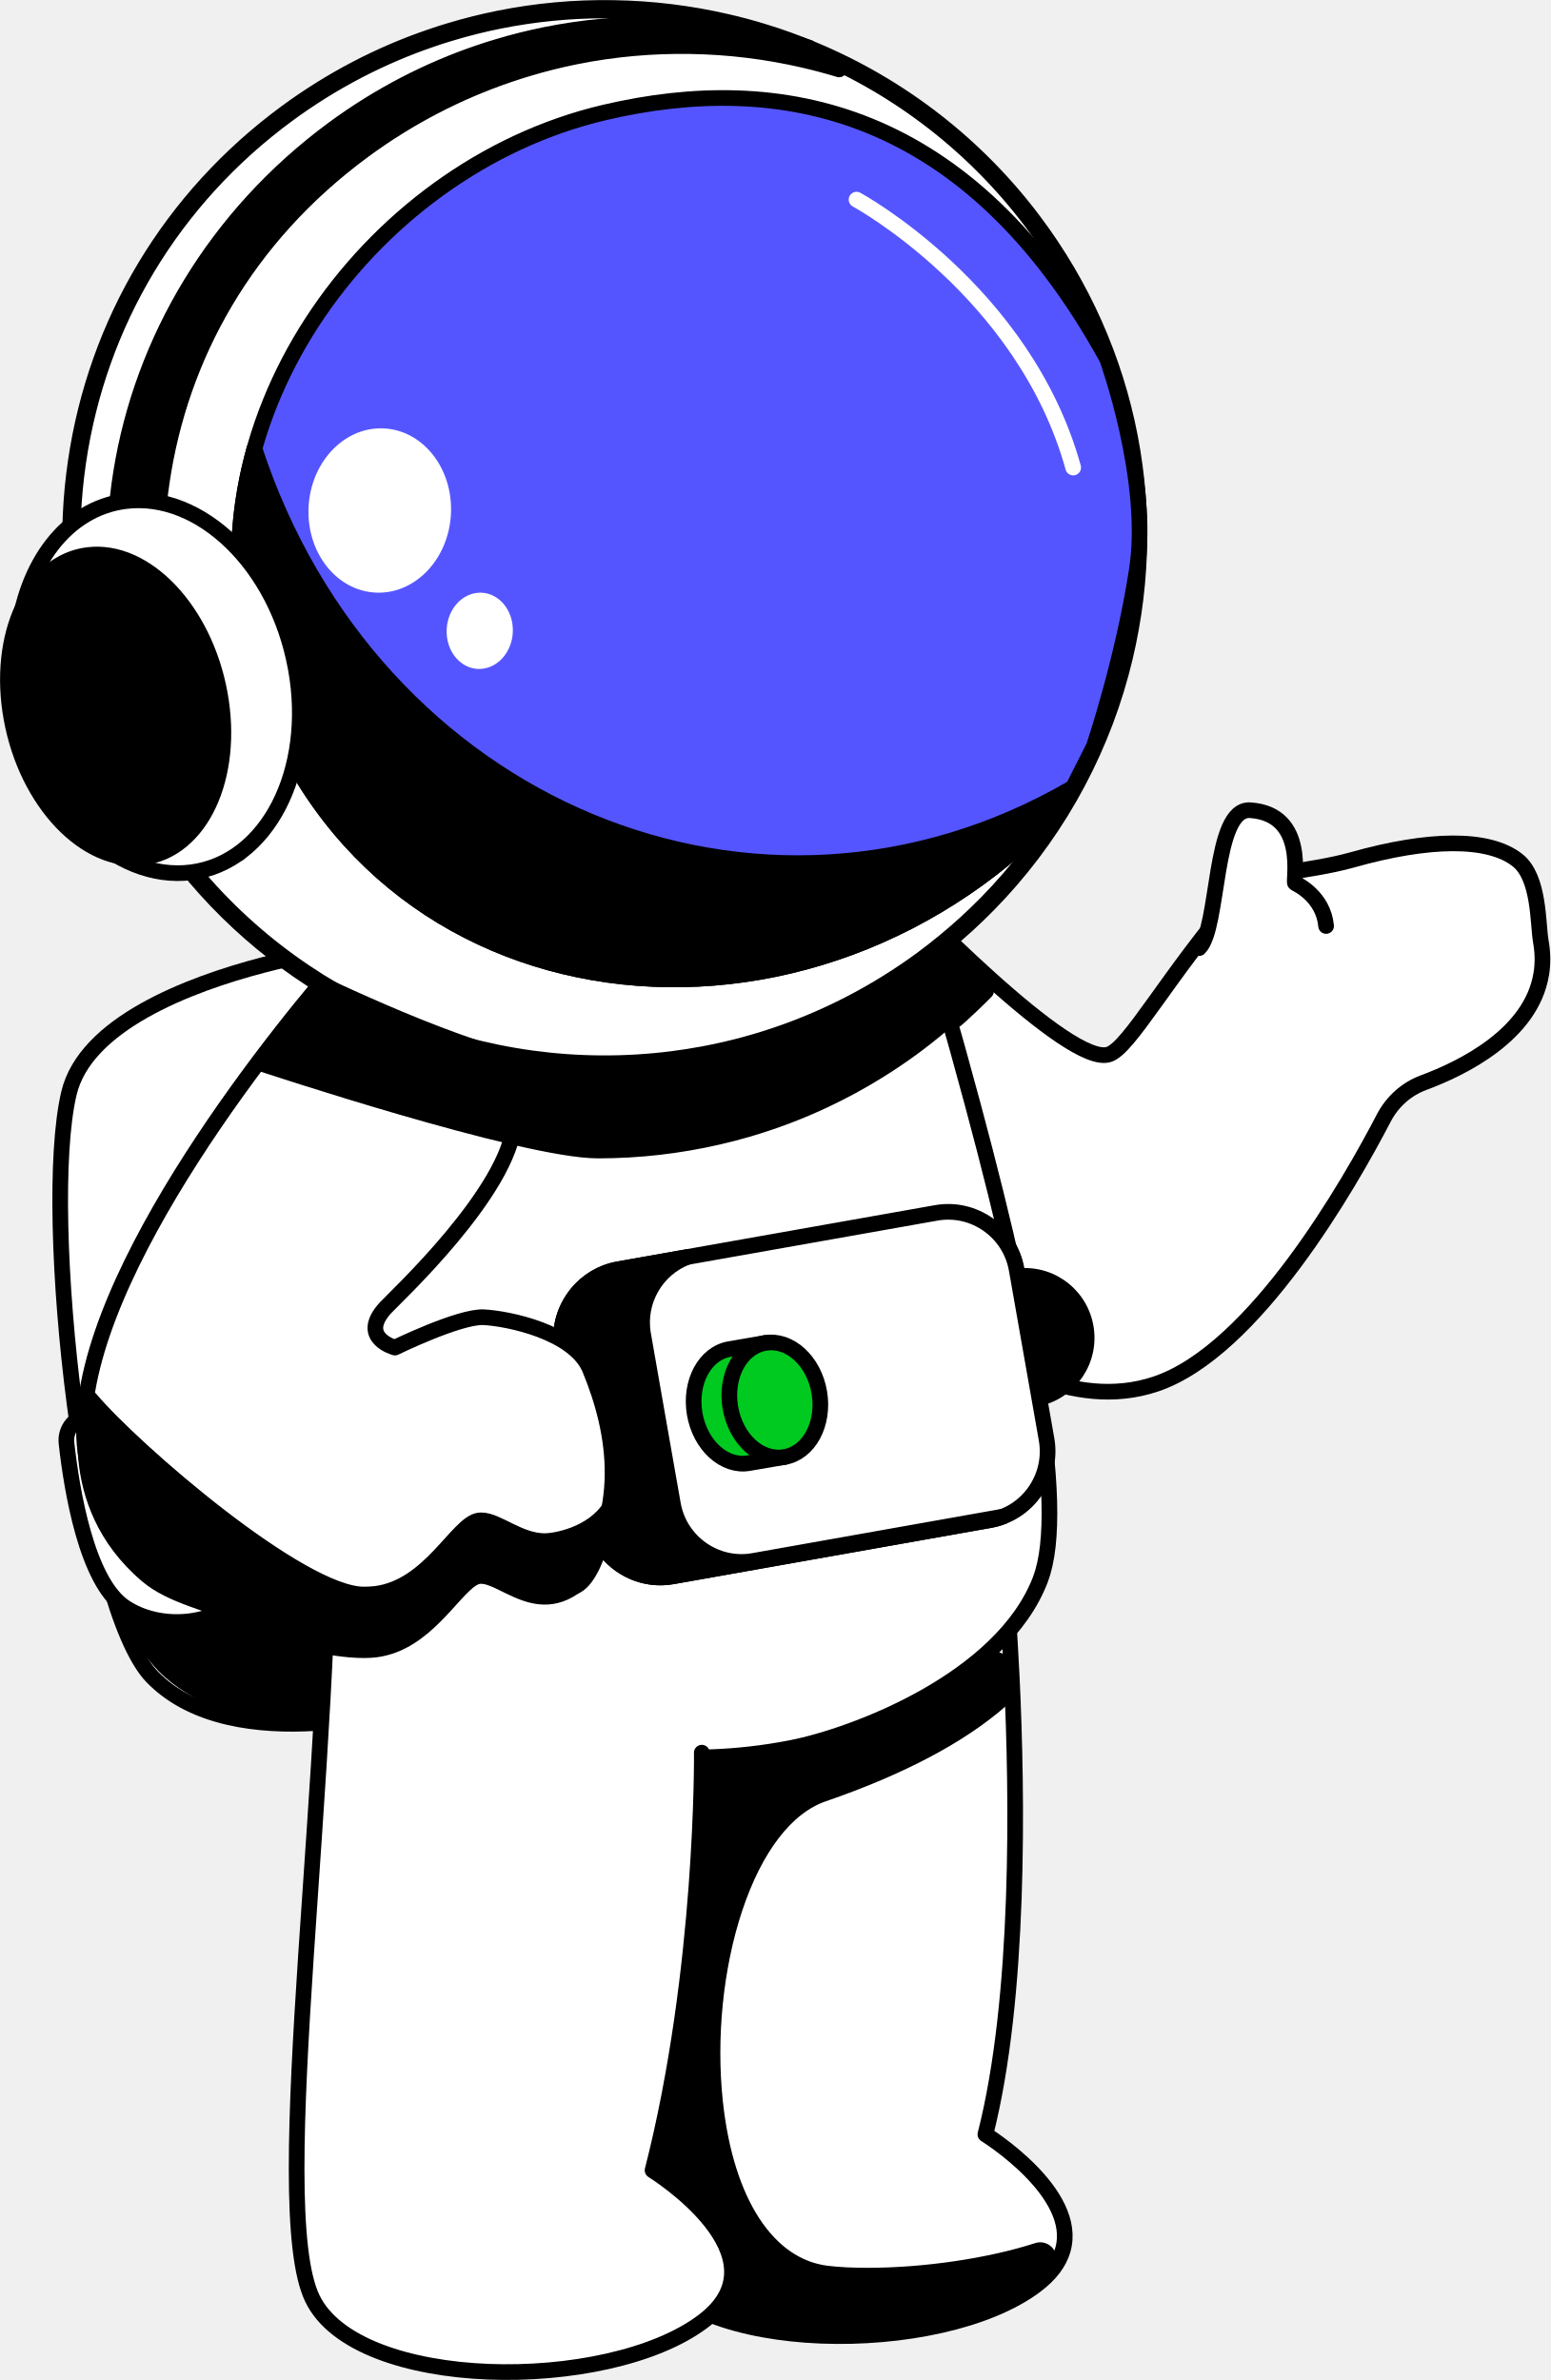
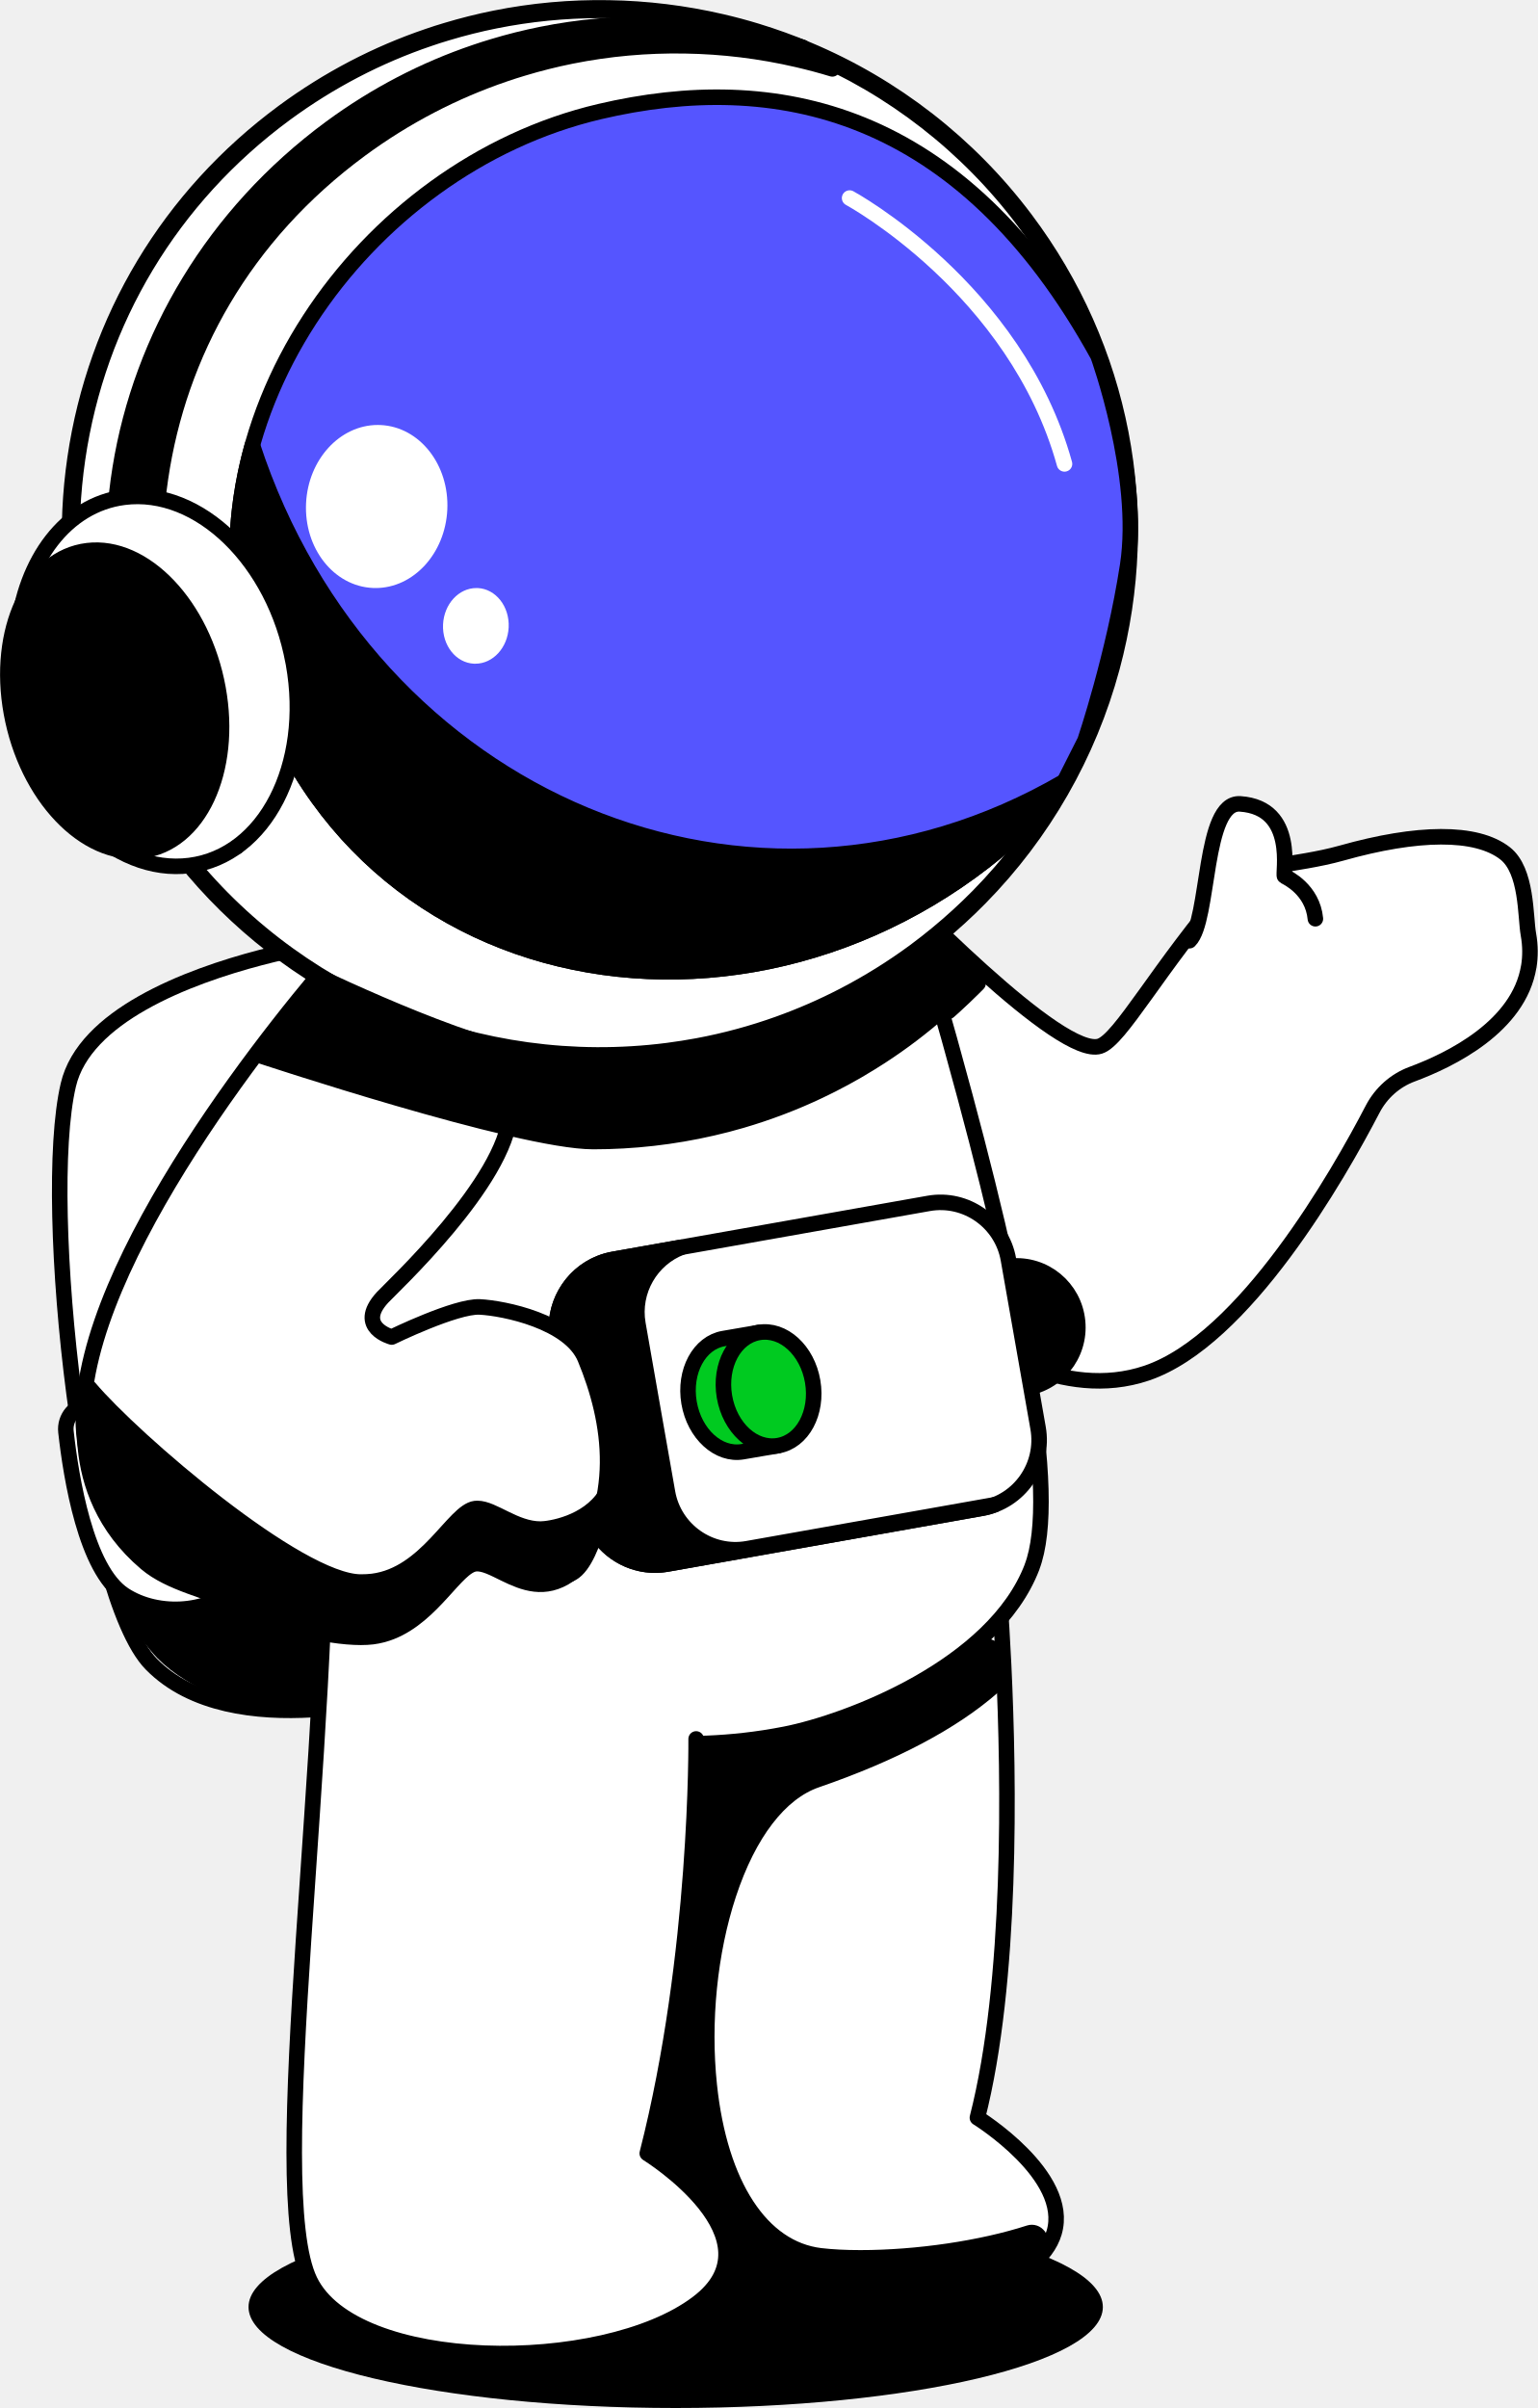
- <svg xmlns="http://www.w3.org/2000/svg" width="99" height="152" viewBox="0 0 99 152" fill="none">
-   <g clip-path="url(#clip0_839_10186)">
+ <svg xmlns="http://www.w3.org/2000/svg" width="99" height="155" viewBox="0 0 99 155" fill="none">
+   <ellipse cx="43.5" cy="148.5" rx="27.5" ry="6.5" fill="black" />
+   <g clip-path="url(#clip0_150_61)">
    <path d="M98.419 62.214C97.786 66.077 93.376 68.229 90.903 69.145C89.809 69.551 88.911 70.357 88.37 71.393C86.183 75.6 80.124 86.25 73.82 88.386C71.132 89.296 68.43 88.844 66.115 87.934C62.352 86.456 59.611 83.775 59.611 83.775L56.003 68.444L54.023 60.028L51.926 51.129C51.926 51.129 54.915 54.424 58.552 58.052C60.05 59.543 61.656 61.092 63.21 62.488C66.504 65.453 69.556 67.731 70.799 67.344C72.125 66.932 74.549 62.306 79.167 56.968C80.319 55.634 83.327 55.768 86.378 54.91C91.226 53.543 95.043 53.476 96.896 54.929C98.325 56.047 98.191 58.992 98.397 60.147C98.528 60.885 98.525 61.574 98.421 62.216" fill="white" />
    <path d="M98.419 62.214C97.786 66.077 93.376 68.229 90.903 69.145C89.809 69.551 88.911 70.357 88.37 71.393C86.183 75.6 80.124 86.25 73.82 88.386C71.132 89.296 68.43 88.844 66.115 87.934C62.352 86.456 59.611 83.775 59.611 83.775L56.003 68.444L54.023 60.028L51.926 51.129C51.926 51.129 54.915 54.424 58.552 58.052C60.05 59.543 61.656 61.092 63.21 62.488C66.504 65.453 69.556 67.731 70.799 67.344C72.125 66.932 74.549 62.306 79.167 56.968C80.319 55.634 83.327 55.768 86.378 54.91C91.226 53.543 95.043 53.476 96.896 54.929C98.325 56.047 98.191 58.992 98.397 60.147C98.528 60.885 98.525 61.574 98.421 62.216" stroke="black" stroke-linecap="round" stroke-linejoin="round" />
    <path d="M67.862 143.716C67.636 144.482 67.097 145.244 66.131 145.969C60.017 150.557 44.053 150.419 41.201 144.498C38.282 138.438 42.692 110.196 42.238 90.191L64.246 101.453C64.246 101.453 64.444 103.699 64.611 107.172C64.964 114.579 65.16 127.576 62.924 136.314C62.924 136.314 68.954 140.047 67.862 143.716Z" fill="white" />
    <path d="M67.862 143.716C67.636 144.482 67.097 145.244 66.131 145.969C60.017 150.557 44.053 150.419 41.201 144.498C38.282 138.438 42.692 110.196 42.238 90.191L64.246 101.453C64.246 101.453 64.444 103.699 64.611 107.172C64.964 114.579 65.16 127.576 62.924 136.314C62.924 136.314 68.954 140.047 67.862 143.716" stroke="black" stroke-linecap="round" stroke-linejoin="round" />
    <path d="M66.862 143.932C66.727 143.741 66.485 143.658 66.263 143.731C63.215 144.72 59.048 145.336 55.388 145.336C54.428 145.336 53.566 145.292 52.825 145.205C49.019 144.751 46.34 140.649 45.66 134.231C45.226 130.131 45.678 125.648 46.901 121.933C48.197 117.998 50.207 115.383 52.559 114.573C57.51 112.868 61.344 110.84 63.954 108.54C64.075 108.432 64.142 108.276 64.136 108.114C64.112 107.547 64.087 107.004 64.061 106.495C64.051 106.29 63.924 106.11 63.736 106.029C63.548 105.95 63.33 105.984 63.177 106.118C62.37 106.825 61.465 107.492 60.416 108.157C58.729 109.217 56.894 110.114 54.805 110.903L50.69 112.117L50.647 112.127C48.726 112.5 46.756 112.708 44.794 112.745C44.649 112.747 44.51 112.81 44.411 112.917C44.312 113.024 44.261 113.168 44.272 113.314C44.308 113.866 44.338 114.471 44.364 115.221C44.455 117.497 44.415 119.994 44.239 123.072C44.209 123.494 44.183 123.913 44.157 124.335C44.102 125.214 44.045 126.122 43.957 127.026C43.886 128.044 43.773 129.081 43.664 130.086C43.632 130.376 43.602 130.666 43.571 130.946C43.238 133.554 42.833 135.868 42.332 138.018C42.283 138.231 42.366 138.452 42.544 138.578C42.742 138.718 42.946 138.87 43.172 139.042C43.585 139.362 43.963 139.678 44.326 140.011C45.162 140.772 45.818 141.528 46.33 142.315C46.637 142.801 46.863 143.271 47.023 143.752C47.21 144.329 47.283 144.88 47.236 145.397C47.192 145.938 47.014 146.494 46.718 147.01L46.684 147.071C46.605 147.215 46.595 147.385 46.657 147.537C46.72 147.689 46.847 147.803 47.004 147.847C47.208 147.906 47.416 147.961 47.632 148.013C49.414 148.449 51.473 148.68 53.588 148.68C58.567 148.68 63.256 147.483 65.825 145.553C66.249 145.237 66.594 144.903 66.852 144.564C66.994 144.378 66.998 144.12 66.865 143.93L66.862 143.932Z" fill="black" stroke="black" stroke-linecap="round" stroke-linejoin="round" />
    <path d="M9.739 107.115C14.999 112.48 26.538 108.955 26.538 108.955L21.692 68.884L20.713 60.79C20.713 60.79 14.008 61.807 9.16 64.563C6.823 65.888 4.918 67.621 4.399 69.836C2.591 77.535 5.416 102.703 9.737 107.113" fill="white" />
    <path d="M9.739 107.115C14.999 112.48 26.538 108.955 26.538 108.955L21.692 68.884L20.713 60.79C20.713 60.79 14.008 61.807 9.16 64.563C6.823 65.888 4.918 67.621 4.399 69.836C2.591 77.535 5.416 102.703 9.737 107.113" stroke="black" stroke-linecap="round" stroke-linejoin="round" />
    <path d="M18.853 109.818C16.077 109.741 12.38 108.313 10.485 106.379C10.057 105.944 8.88 104.482 8.48 103.593C8.69 103.652 12.273 103.927 12.721 103.848C12.798 103.885 17.21 101.489 17.936 101.388C21.321 100.92 21.452 108.538 21.406 109.399" fill="black" />
    <path d="M18.853 109.818C16.077 109.741 12.38 108.313 10.485 106.379C10.057 105.944 8.88 104.482 8.48 103.593C8.69 103.652 12.273 103.927 12.721 103.848C12.798 103.885 17.21 101.489 17.936 101.388C21.321 100.92 21.452 108.538 21.406 109.399" stroke="black" stroke-linecap="round" stroke-linejoin="round" />
    <path d="M5.752 90.392L13.863 89.996C14.588 89.962 15.244 90.42 15.46 91.115C16.251 93.659 17.773 99.633 15.498 101.949C13.611 103.875 10.188 104.101 7.988 102.657C5.526 101.041 4.573 95.116 4.246 92.165C4.145 91.247 4.833 90.436 5.752 90.392Z" fill="white" />
    <path d="M5.752 90.392L13.863 89.996C14.588 89.962 15.244 90.42 15.46 91.115C16.251 93.659 17.773 99.633 15.498 101.949C13.611 103.875 10.188 104.101 7.988 102.657C5.526 101.041 4.573 95.116 4.246 92.165C4.145 91.247 4.833 90.436 5.752 90.392" stroke="black" stroke-linecap="round" stroke-linejoin="round" />
    <path d="M66.442 100.865C63.976 107.308 54.548 110.842 50.548 111.629C49.644 111.805 48.764 111.941 47.906 112.036C41.425 112.77 36.347 111.383 34.456 110.806C30.873 109.713 27.705 107.748 25.198 105.036C24.97 104.789 24.748 104.54 24.53 104.28C24.34 104.053 24.153 103.822 23.973 103.583C23.151 102.511 22.423 101.342 21.797 100.081C21.765 100.016 21.735 99.953 21.702 99.886C20.717 97.838 19.975 95.138 19.484 91.892C18.739 86.957 18.598 80.762 19.149 73.709C19.294 71.867 19.484 69.964 19.726 68.01C19.735 67.935 19.745 67.858 19.753 67.783C19.761 67.713 19.771 67.641 19.779 67.569C19.951 66.223 20.146 64.853 20.36 63.461C20.392 63.252 20.425 63.041 20.461 62.832C21.123 58.706 21.989 54.398 23.073 49.958L54.284 44.34C55.834 49.171 57.261 53.745 58.549 58.048C59.199 60.21 59.812 62.299 60.391 64.322C60.46 64.563 60.529 64.804 60.595 65.046C60.771 65.662 60.942 66.272 61.114 66.874C61.182 67.123 61.251 67.37 61.318 67.615C63.56 75.687 65.181 82.511 66.109 87.934C67.175 94.172 67.322 98.557 66.438 100.865" fill="white" />
    <path d="M66.442 100.865C63.976 107.308 54.548 110.842 50.548 111.629C49.644 111.805 48.764 111.941 47.906 112.036C41.425 112.77 36.347 111.383 34.456 110.806C30.873 109.713 27.705 107.748 25.198 105.036C24.97 104.789 24.748 104.54 24.53 104.28C24.34 104.053 24.153 103.822 23.973 103.583C23.151 102.511 22.423 101.342 21.797 100.081C21.765 100.016 21.735 99.953 21.702 99.886C20.717 97.838 19.975 95.138 19.484 91.892C18.739 86.957 18.598 80.762 19.149 73.709C19.294 71.867 19.484 69.964 19.726 68.01C19.735 67.935 19.745 67.858 19.753 67.783C19.761 67.713 19.771 67.641 19.779 67.569C19.951 66.223 20.146 64.853 20.36 63.461C20.392 63.252 20.425 63.041 20.461 62.832C21.123 58.706 21.989 54.398 23.073 49.958L54.284 44.34C55.834 49.171 57.261 53.745 58.549 58.048C59.199 60.21 59.812 62.299 60.391 64.322C60.46 64.563 60.529 64.804 60.595 65.046C60.771 65.662 60.942 66.272 61.114 66.874C61.182 67.123 61.251 67.37 61.318 67.615C63.56 75.687 65.181 82.511 66.109 87.934C67.175 94.172 67.322 98.557 66.438 100.865" stroke="black" stroke-linecap="round" stroke-linejoin="round" />
    <path d="M44.816 111.934C44.816 111.934 44.954 125.77 41.67 138.61C41.67 138.61 50.478 144.06 44.879 148.265C38.764 152.855 22.799 152.717 19.947 146.794C17.029 140.736 21.436 112.492 20.986 92.487" fill="white" />
    <path d="M44.816 111.934C44.816 111.934 44.954 125.77 41.67 138.61C41.67 138.61 50.478 144.06 44.879 148.265C38.764 152.855 22.799 152.717 19.947 146.794C17.029 140.736 21.436 112.492 20.986 92.487" stroke="black" stroke-linecap="round" stroke-linejoin="round" />
    <path d="M69.372 85.058C69.584 87.232 67.999 89.169 65.832 89.38C63.666 89.593 61.737 88.002 61.527 85.826C61.315 83.651 62.899 81.714 65.067 81.503C67.233 81.29 69.16 82.881 69.372 85.058Z" fill="black" stroke="black" stroke-linecap="round" stroke-linejoin="round" />
    <path d="M61.072 65.1C61.003 64.859 60.934 64.618 60.868 64.376C60.587 63.393 60.297 62.396 60 61.383C60.163 61.257 60.327 61.128 60.488 61C61.385 61.859 62.208 62.623 62.965 63.304C62.878 63.393 62.789 63.483 62.7 63.572C62.283 63.987 61.849 64.399 61.403 64.806C61.294 64.903 61.183 65.002 61.074 65.098" fill="black" />
    <path d="M61.072 65.1C61.003 64.859 60.934 64.618 60.868 64.376C60.587 63.393 60.297 62.396 60 61.383C60.163 61.257 60.327 61.128 60.488 61C61.385 61.859 62.208 62.623 62.965 63.304C62.878 63.393 62.789 63.483 62.7 63.572C62.283 63.987 61.849 64.399 61.403 64.806C61.294 64.903 61.183 65.002 61.074 65.098" stroke="black" stroke-linecap="round" stroke-linejoin="round" />
    <path d="M24.152 70.444C22.629 69.753 21.149 68.945 19.728 68.012C19.238 67.694 18.758 67.362 18.281 67.015C18.598 66.622 18.915 66.231 19.23 65.838C19.749 65.204 20.263 64.565 20.766 63.913C21.66 64.429 22.576 64.902 23.509 65.335L24.151 70.446" fill="black" />
    <path d="M24.152 70.444C22.629 69.753 21.149 68.945 19.728 68.012C19.238 67.694 18.758 67.362 18.281 67.015C18.598 66.622 18.915 66.231 19.23 65.838C19.749 65.204 20.263 64.565 20.766 63.913C21.66 64.429 22.576 64.902 23.509 65.335L24.151 70.446" stroke="black" stroke-linecap="round" stroke-linejoin="round" />
    <path d="M76.572 60.552C77.892 59.259 77.438 51.585 79.84 51.745C83.527 51.992 82.542 56.315 82.7 56.402C82.859 56.487 84.502 57.253 84.682 59.138" fill="white" />
    <path d="M76.572 60.552C77.892 59.259 77.438 51.585 79.84 51.745C83.527 51.992 82.542 56.315 82.7 56.402C82.859 56.487 84.502 57.253 84.682 59.138" stroke="black" stroke-linecap="round" stroke-linejoin="round" />
    <path d="M63.232 97.082L42.938 100.679C40.536 101.107 38.221 99.481 37.797 97.066L35.89 86.221C35.518 84.108 36.713 82.065 38.631 81.303C38.901 81.193 39.19 81.112 39.488 81.059L59.781 77.462C62.186 77.035 64.499 78.66 64.921 81.076L66.433 89.664L66.83 91.92C67.256 94.336 65.634 96.656 63.232 97.082Z" fill="white" />
    <path d="M63.232 97.082L42.938 100.679C40.536 101.107 38.221 99.481 37.797 97.066L35.89 86.221C35.518 84.108 36.713 82.065 38.631 81.303C38.901 81.193 39.19 81.112 39.488 81.059L59.781 77.462C62.186 77.035 64.499 78.66 64.921 81.076L66.433 89.664L66.83 91.92C67.256 94.336 65.634 96.656 63.232 97.082" stroke="black" stroke-linecap="round" stroke-linejoin="round" />
    <path d="M64.033 96.856C63.779 96.958 63.515 97.033 63.232 97.082L42.938 100.679C41.178 100.991 39.465 100.202 38.51 98.806C38.161 98.299 37.913 97.71 37.801 97.065L36.952 92.248L36.671 90.659L35.89 86.223C35.464 83.807 37.087 81.487 39.489 81.061L43.875 80.285C41.921 81.025 40.696 83.088 41.069 85.224L42.096 91.083L42.974 96.072C43.4 98.484 45.713 100.113 48.115 99.686L64.031 96.861" fill="black" />
    <path d="M64.033 96.856C63.779 96.958 63.515 97.033 63.232 97.082L42.938 100.679C41.178 100.991 39.465 100.202 38.51 98.806C38.161 98.299 37.913 97.71 37.801 97.065L36.952 92.248L36.671 90.659L35.89 86.223C35.464 83.807 37.087 81.487 39.489 81.061L43.875 80.285C41.921 81.025 40.696 83.088 41.069 85.224L42.096 91.083L42.974 96.072C43.4 98.484 45.713 100.113 48.115 99.686L64.031 96.861" stroke="black" stroke-linecap="round" stroke-linejoin="round" />
    <path d="M50.042 89.314C50.11 89.715 50.098 93.053 50.098 93.053C50.098 93.053 49.075 93.229 47.819 93.444C46.251 93.714 44.703 92.301 44.36 90.289C44.019 88.278 45.012 86.428 46.58 86.161C47.64 85.978 48.859 85.769 48.859 85.769C48.859 85.769 49.929 88.662 50.04 89.314" fill="#00CA20" />
    <path d="M50.042 89.314C50.11 89.715 50.098 93.053 50.098 93.053C50.098 93.053 49.075 93.229 47.819 93.444C46.251 93.714 44.703 92.301 44.36 90.289C44.019 88.278 45.012 86.428 46.58 86.161C47.64 85.978 48.859 85.769 48.859 85.769C48.859 85.769 49.929 88.662 50.04 89.314" stroke="black" stroke-linecap="round" stroke-linejoin="round" />
    <path d="M18.136 88.244C18.136 88.244 16.432 89.989 16.636 92.329C16.872 95.035 18.687 95.919 18.687 95.919C18.687 95.919 26.5 98.78 37.976 94.804C37.976 94.804 40.9 89.971 36.73 87.966C36.73 87.966 24.503 91.231 18.136 88.244Z" fill="white" />
    <path d="M18.136 88.244C18.136 88.244 16.432 89.989 16.636 92.329C16.872 95.035 18.687 95.919 18.687 95.919C18.687 95.919 26.5 98.78 37.976 94.804C37.976 94.804 40.9 89.971 36.73 87.966C36.73 87.966 24.503 91.231 18.136 88.244" stroke="black" stroke-linecap="round" stroke-linejoin="round" />
    <path d="M52.319 88.925C52.66 90.935 51.667 92.785 50.099 93.053C48.531 93.322 46.983 91.91 46.639 89.897C46.298 87.887 47.291 86.037 48.859 85.769C50.428 85.5 51.976 86.912 52.319 88.925Z" fill="#00CA20" stroke="black" stroke-linecap="round" stroke-linejoin="round" />
    <path d="M36.63 101.37C35.074 102.446 33.69 101.88 32.529 101.315C31.786 100.954 31.138 100.592 30.596 100.658C29.377 100.81 27.895 103.964 25.199 105.034C24.819 105.186 24.413 105.295 23.98 105.35C20.496 105.782 9.343 102.837 6.017 94.854C2.456 86.306 14.281 70.219 20.464 62.832C21.606 61.466 33.129 67.236 32.842 71.658C32.555 76.072 25.197 82.887 24.619 83.52C22.867 85.439 25.219 86.063 25.219 86.063C25.219 86.063 29.344 84.049 30.888 84.126C32.432 84.203 36.685 85.06 37.67 87.443C39.351 91.51 40.191 96.678 36.632 101.368" fill="white" />
    <path d="M36.63 101.37C35.074 102.446 33.69 101.88 32.529 101.315C31.786 100.954 31.138 100.592 30.596 100.658C29.377 100.81 27.895 103.964 25.199 105.034C24.819 105.186 24.413 105.295 23.98 105.35C20.496 105.782 9.343 102.837 6.017 94.854C2.456 86.306 14.281 70.219 20.464 62.832C21.606 61.466 33.129 67.236 32.842 71.658C32.555 76.072 25.197 82.887 24.619 83.52C22.867 85.439 25.219 86.063 25.219 86.063C25.219 86.063 29.344 84.049 30.888 84.126C32.432 84.203 36.685 85.06 37.67 87.443C39.351 91.51 40.191 96.678 36.632 101.368" stroke="black" stroke-linecap="round" stroke-linejoin="round" />
    <path d="M23.238 105.341C23.081 105.341 22.919 105.335 22.754 105.327C22.259 105.302 21.749 105.235 21.242 105.15C19.203 104.802 17.175 104.141 15.28 103.259C13.385 102.372 10.967 101.944 9.401 100.617C3.862 95.921 5.762 89.341 5.762 89.341C8.591 92.689 19.21 101.835 23.23 101.835C23.509 101.835 23.759 101.821 23.981 101.794C27.468 101.363 29.206 97.277 30.597 97.105C30.641 97.099 30.688 97.097 30.734 97.097C31.249 97.097 31.85 97.429 32.53 97.761C33.211 98.094 33.969 98.426 34.795 98.426C35.374 98.426 37.798 98.067 38.973 96.237C38.9 96.351 38.006 101.75 36.184 101.375C36.101 101.358 36.083 101.458 36.038 101.508L35.782 101.658C35.697 101.719 35.61 101.744 35.526 101.778L35.398 101.833C35.356 101.849 35.312 101.853 35.269 101.863C35.112 101.904 34.952 101.926 34.785 101.926C34.589 101.926 34.383 101.898 34.165 101.841C33.762 101.737 33.328 101.541 32.847 101.302C32.603 101.182 32.355 101.054 32.056 100.927L31.832 100.834L31.572 100.746C31.414 100.684 31.174 100.647 30.968 100.613C30.884 100.613 30.803 100.607 30.72 100.607C30.546 100.607 30.369 100.621 30.159 100.682C29.892 100.767 29.685 100.88 29.517 100.992C29.178 101.217 28.948 101.442 28.73 101.658C28.304 102.09 27.949 102.506 27.588 102.895C27.23 103.284 26.873 103.649 26.504 103.973C25.767 104.625 24.968 105.093 24.128 105.262C23.854 105.316 23.557 105.337 23.242 105.337" fill="black" />
    <path d="M23.238 105.341C23.081 105.341 22.919 105.335 22.754 105.327C22.259 105.302 21.749 105.235 21.242 105.15C19.203 104.802 17.175 104.141 15.28 103.259C13.385 102.372 10.967 101.944 9.401 100.617C3.862 95.921 5.762 89.341 5.762 89.341C8.591 92.689 19.21 101.835 23.23 101.835C23.509 101.835 23.759 101.821 23.981 101.794C27.468 101.363 29.206 97.277 30.597 97.105C30.641 97.099 30.688 97.097 30.734 97.097C31.249 97.097 31.85 97.429 32.53 97.761C33.211 98.094 33.969 98.426 34.795 98.426C35.374 98.426 37.798 98.067 38.973 96.237C38.9 96.351 38.006 101.75 36.184 101.375C36.101 101.358 36.083 101.458 36.038 101.508L35.782 101.658C35.697 101.719 35.61 101.744 35.526 101.778L35.398 101.833C35.356 101.849 35.312 101.853 35.269 101.863C35.112 101.904 34.952 101.926 34.785 101.926C34.589 101.926 34.383 101.898 34.165 101.841C33.762 101.737 33.328 101.541 32.847 101.302C32.603 101.182 32.355 101.054 32.056 100.927L31.832 100.834L31.572 100.746C31.414 100.684 31.174 100.647 30.968 100.613C30.884 100.613 30.803 100.607 30.72 100.607C30.546 100.607 30.369 100.621 30.159 100.682C29.892 100.767 29.685 100.88 29.517 100.992C29.178 101.217 28.948 101.442 28.73 101.658C28.304 102.09 27.949 102.506 27.588 102.895C27.23 103.284 26.873 103.649 26.504 103.973C25.767 104.625 24.968 105.093 24.128 105.262C23.854 105.316 23.557 105.337 23.242 105.337" stroke="black" stroke-linecap="round" stroke-linejoin="round" />
    <path d="M71.51 42.962C70.041 48.405 67.193 53.512 63.047 57.729C62.202 58.589 61.305 59.409 60.357 60.19C59.897 60.571 59.418 60.939 58.93 61.304C57.452 62.392 55.916 63.345 54.332 64.162C52.97 64.869 51.571 65.475 50.152 65.984C48.439 66.6 46.691 67.07 44.929 67.4C44.285 67.52 43.641 67.621 42.995 67.704C31.174 69.224 18.901 64.553 11.286 54.422C0.066 39.502 3.208 18.389 18.299 7.267C21.208 5.127 24.348 3.508 27.602 2.405C27.981 2.274 28.364 2.152 28.752 2.037C29.783 1.725 30.825 1.465 31.87 1.254C34.292 0.768 36.749 0.551 39.189 0.592C41.629 0.63 44.061 0.928 46.432 1.479C47.187 1.654 47.934 1.852 48.679 2.079C49.791 2.42 50.889 2.813 51.967 3.269C57.343 5.52 62.206 9.176 65.941 14.148C72.396 22.73 74.095 33.362 71.506 42.962" fill="white" />
    <path d="M71.51 42.962C70.041 48.405 67.193 53.512 63.047 57.729C62.202 58.589 61.305 59.409 60.357 60.19C59.897 60.571 59.418 60.939 58.93 61.304C57.452 62.392 55.916 63.345 54.332 64.162C52.97 64.869 51.571 65.475 50.152 65.984C48.439 66.6 46.691 67.07 44.929 67.4C44.285 67.52 43.641 67.621 42.995 67.704C31.174 69.224 18.901 64.553 11.286 54.422C0.066 39.502 3.208 18.389 18.299 7.267C21.208 5.127 24.348 3.508 27.602 2.405C27.981 2.274 28.364 2.152 28.752 2.037C29.783 1.725 30.825 1.465 31.87 1.254C34.292 0.768 36.749 0.551 39.189 0.592C41.629 0.63 44.061 0.928 46.432 1.479C47.187 1.654 47.934 1.852 48.679 2.079C49.791 2.42 50.889 2.813 51.967 3.269C57.343 5.52 62.206 9.176 65.941 14.148C72.396 22.73 74.095 33.362 71.506 42.962" stroke="black" stroke-linecap="round" stroke-linejoin="round" />
    <path d="M13.921 54.913C2.701 39.991 6.195 19.354 21.288 8.23C24.196 6.09 27.337 4.471 30.59 3.368C30.97 3.237 31.353 3.115 31.741 3C32.772 2.687 33.813 2.428 34.859 2.217C37.281 1.731 39.737 1.514 42.177 1.555C44.617 1.593 47.05 1.891 49.421 2.442C50.176 2.617 50.923 2.815 51.667 3.042" fill="black" />
    <path d="M13.921 54.913C2.701 39.991 6.195 19.354 21.288 8.23C24.196 6.09 27.337 4.471 30.59 3.368C30.97 3.237 31.353 3.115 31.741 3C32.772 2.687 33.813 2.428 34.859 2.217C37.281 1.731 39.737 1.514 42.177 1.555C44.617 1.593 47.05 1.891 49.421 2.442C50.176 2.617 50.923 2.815 51.667 3.042" stroke="black" stroke-linecap="round" stroke-linejoin="round" />
    <path d="M15.258 54.495C6.614 39.962 8.114 20.746 23.204 9.622C26.113 7.482 29.253 5.863 32.507 4.76C32.886 4.629 33.27 4.507 33.657 4.392C34.689 4.08 35.73 3.82 36.776 3.609C39.197 3.123 41.654 2.906 44.094 2.947C46.534 2.985 48.966 3.283 51.338 3.834C52.093 4.009 52.839 4.207 53.584 4.434" fill="white" />
    <path d="M15.258 54.495C6.614 39.962 8.114 20.746 23.204 9.622C26.113 7.482 29.253 5.863 32.507 4.76C32.886 4.629 33.27 4.507 33.657 4.392C34.689 4.08 35.73 3.82 36.776 3.609C39.197 3.123 41.654 2.906 44.094 2.947C46.534 2.985 48.966 3.283 51.338 3.834C52.093 4.009 52.839 4.207 53.584 4.434" stroke="black" stroke-linecap="round" stroke-linejoin="round" />
    <path d="M66.008 14.099C62.393 9.288 57.55 5.519 51.999 3.194C50.95 2.75 49.84 2.349 48.703 2.003C47.973 1.78 47.216 1.577 46.453 1.401C44.075 0.849 41.631 0.549 39.193 0.511C36.729 0.468 34.26 0.693 31.856 1.176C30.811 1.386 29.759 1.65 28.73 1.96C28.316 2.082 27.939 2.203 27.576 2.329C24.256 3.452 21.119 5.091 18.251 7.203C10.906 12.616 6.141 20.536 4.833 29.505C3.536 38.402 5.804 47.268 11.221 54.475C17.694 63.086 27.901 68.071 38.604 68.071C40.065 68.071 41.534 67.978 43.006 67.79C43.651 67.706 44.303 67.603 44.943 67.484C46.729 67.147 48.491 66.669 50.179 66.063C51.622 65.546 53.032 64.93 54.369 64.235C55.967 63.41 57.517 62.445 58.976 61.369C59.513 60.97 59.98 60.603 60.407 60.253C61.34 59.487 62.248 58.658 63.104 57.786C67.153 53.668 70.085 48.549 71.587 42.984C74.295 32.942 72.261 22.416 66.008 14.099V14.099ZM71.431 42.942C69.938 48.48 67.019 53.575 62.991 57.673C62.137 58.54 61.235 59.365 60.306 60.127C59.883 60.478 59.416 60.842 58.882 61.24C57.428 62.31 55.886 63.268 54.296 64.091C52.964 64.782 51.561 65.394 50.126 65.909C48.445 66.513 46.693 66.989 44.915 67.321C44.277 67.439 43.627 67.542 42.985 67.625C30.793 69.192 18.671 64.115 11.35 54.376C5.96 47.206 3.701 38.382 4.993 29.528C6.295 20.602 11.038 12.721 18.348 7.332C21.202 5.233 24.324 3.601 27.63 2.483C27.989 2.357 28.365 2.238 28.776 2.116C29.802 1.806 30.849 1.544 31.889 1.336C34.095 0.894 36.355 0.669 38.618 0.669C38.807 0.669 38.999 0.669 39.189 0.673C41.617 0.712 44.049 1.007 46.416 1.557C47.177 1.733 47.93 1.934 48.657 2.155C49.789 2.501 50.893 2.898 51.939 3.34C57.461 5.652 62.282 9.406 65.879 14.192C72.102 22.467 74.126 32.944 71.431 42.935V42.942Z" stroke="black" stroke-linecap="round" stroke-linejoin="round" />
    <path d="M68.196 50.955C52.05 68.997 23.341 65.738 16.334 42.923C11.569 27.401 23.253 10.777 38.616 7.18C49.797 4.562 61.865 6.846 70.691 22.904C70.691 22.904 73.488 30.612 72.596 36.4C71.706 42.188 69.851 47.669 69.851 47.669L68.194 50.95" fill="#5555FF" />
    <path d="M68.196 50.955C52.05 68.997 23.341 65.738 16.334 42.923C11.569 27.401 23.253 10.777 38.616 7.18C49.797 4.562 61.865 6.846 70.691 22.904C70.691 22.904 73.488 30.612 72.596 36.4C71.706 42.188 69.851 47.669 69.851 47.669L68.194 50.95" stroke="black" stroke-linecap="round" stroke-linejoin="round" />
    <path d="M16.336 42.923C23.342 65.736 52.05 68.995 68.197 50.956L68.532 50.29C48.453 61.977 23.764 51.593 16.247 28.656C14.96 33.238 14.867 38.132 16.336 42.923Z" fill="black" stroke="black" stroke-linecap="round" stroke-linejoin="round" />
    <path d="M1.301 44.988C2.465 51.534 7.348 56.335 12.206 55.711C17.064 55.086 20.059 49.274 18.895 42.73C18.888 42.69 18.878 42.645 18.87 42.605C17.667 36.124 12.813 31.388 7.99 32.008C4.236 32.488 1.596 36.067 1.125 40.688C0.988 42.047 1.036 43.501 1.303 44.988H1.301Z" fill="white" stroke="black" stroke-linecap="round" stroke-linejoin="round" />
    <path d="M0.734 45.902C1.705 51.234 5.469 55.198 9.142 54.757C12.816 54.315 15.005 49.633 14.035 44.301C13.064 38.969 9.3 35.005 5.626 35.447C1.953 35.889 -0.237 40.57 0.734 45.904V45.902Z" fill="black" stroke="black" stroke-linecap="round" stroke-linejoin="round" />
    <path d="M24.183 37.851C24.122 37.851 24.062 37.851 24.001 37.847C21.49 37.733 19.567 35.293 19.704 32.397C19.839 29.572 21.886 27.355 24.318 27.355C24.379 27.355 24.439 27.355 24.5 27.359C27.01 27.473 28.934 29.913 28.797 32.809C28.661 35.634 26.615 37.851 24.183 37.851Z" fill="white" />
    <path d="M30.604 42.722C30.575 42.722 30.547 42.722 30.519 42.722C29.352 42.67 28.46 41.537 28.523 40.193C28.585 38.882 29.536 37.852 30.666 37.852C30.694 37.852 30.723 37.852 30.751 37.852C31.918 37.905 32.81 39.038 32.747 40.382C32.684 41.693 31.734 42.722 30.604 42.722Z" fill="white" />
    <path d="M54.697 12.749C54.697 12.749 65.4 18.553 68.531 29.86" stroke="white" stroke-linecap="round" stroke-linejoin="round" />
    <path d="M38.195 73.48C33.383 73.48 16.621 67.907 16.621 67.907L20.464 62.834C25.044 64.956 33.115 68.572 38.223 68.572C40.845 68.572 43.489 68.278 46.105 67.674C46.746 67.524 47.394 67.356 48.034 67.171C49.808 66.652 51.544 65.992 53.191 65.209C54.6 64.541 55.966 63.777 57.248 62.942C58.025 62.437 58.786 61.9 59.526 61.331C59.823 62.346 60.114 63.343 60.394 64.324C60.463 64.565 60.531 64.806 60.598 65.047C59.349 66.146 58.043 67.135 56.681 68.016C56.454 68.162 56.23 68.306 56.002 68.444C54.943 69.099 53.855 69.688 52.743 70.215C51.118 70.987 49.443 71.62 47.739 72.118C47.12 72.3 46.494 72.461 45.864 72.606C43.34 73.188 40.764 73.48 38.193 73.48" fill="black" />
    <path d="M38.195 73.48C33.383 73.48 16.621 67.907 16.621 67.907L20.464 62.834C25.044 64.956 33.115 68.572 38.223 68.572C40.845 68.572 43.489 68.278 46.105 67.674C46.746 67.524 47.394 67.356 48.034 67.171C49.808 66.652 51.544 65.992 53.191 65.209C54.6 64.541 55.966 63.777 57.248 62.942C58.025 62.437 58.786 61.9 59.526 61.331C59.823 62.346 60.114 63.343 60.394 64.324C60.463 64.565 60.531 64.806 60.598 65.047C59.349 66.146 58.043 67.135 56.681 68.016C56.454 68.162 56.23 68.306 56.002 68.444C54.943 69.099 53.855 69.688 52.743 70.215C51.118 70.987 49.443 71.62 47.739 72.118C47.12 72.3 46.494 72.461 45.864 72.606C43.34 73.188 40.764 73.48 38.193 73.48" stroke="black" stroke-linecap="round" stroke-linejoin="round" />
  </g>
  <defs>
-     <clipPath id="clip0_839_10186">
+     <clipPath id="clip0_150_61">
      <rect width="99" height="152" fill="white" />
    </clipPath>
  </defs>
</svg>
